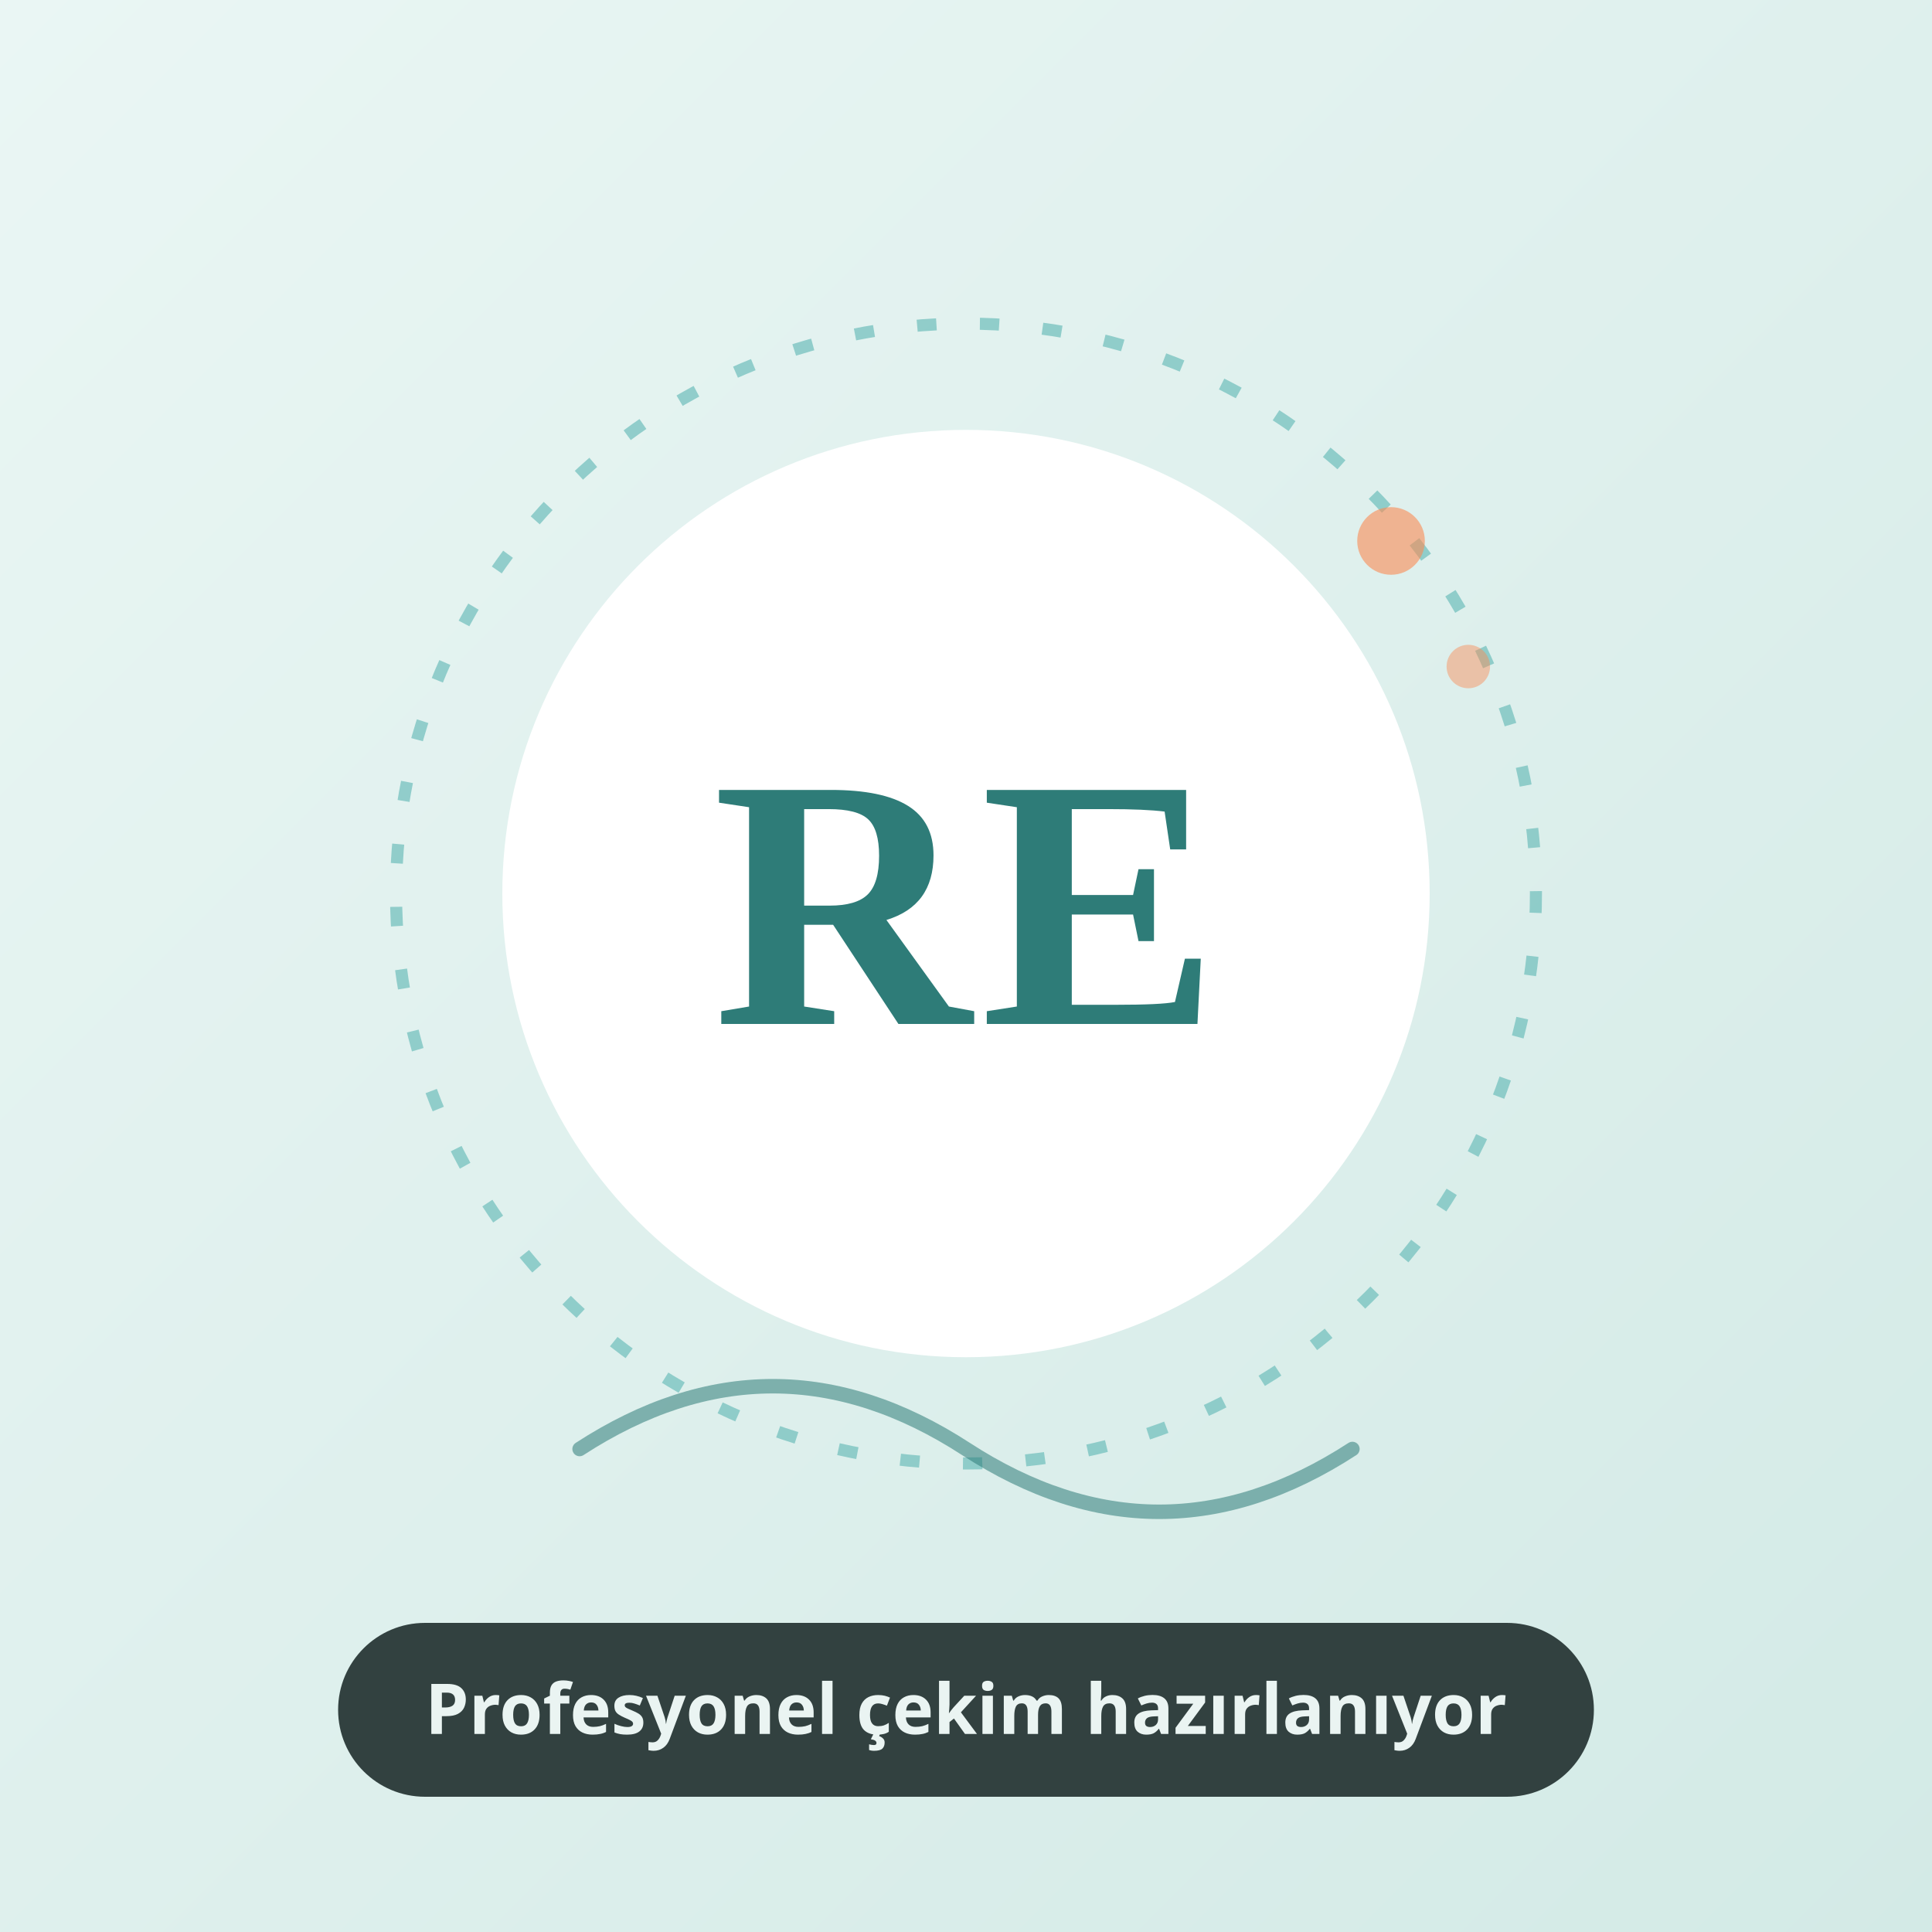
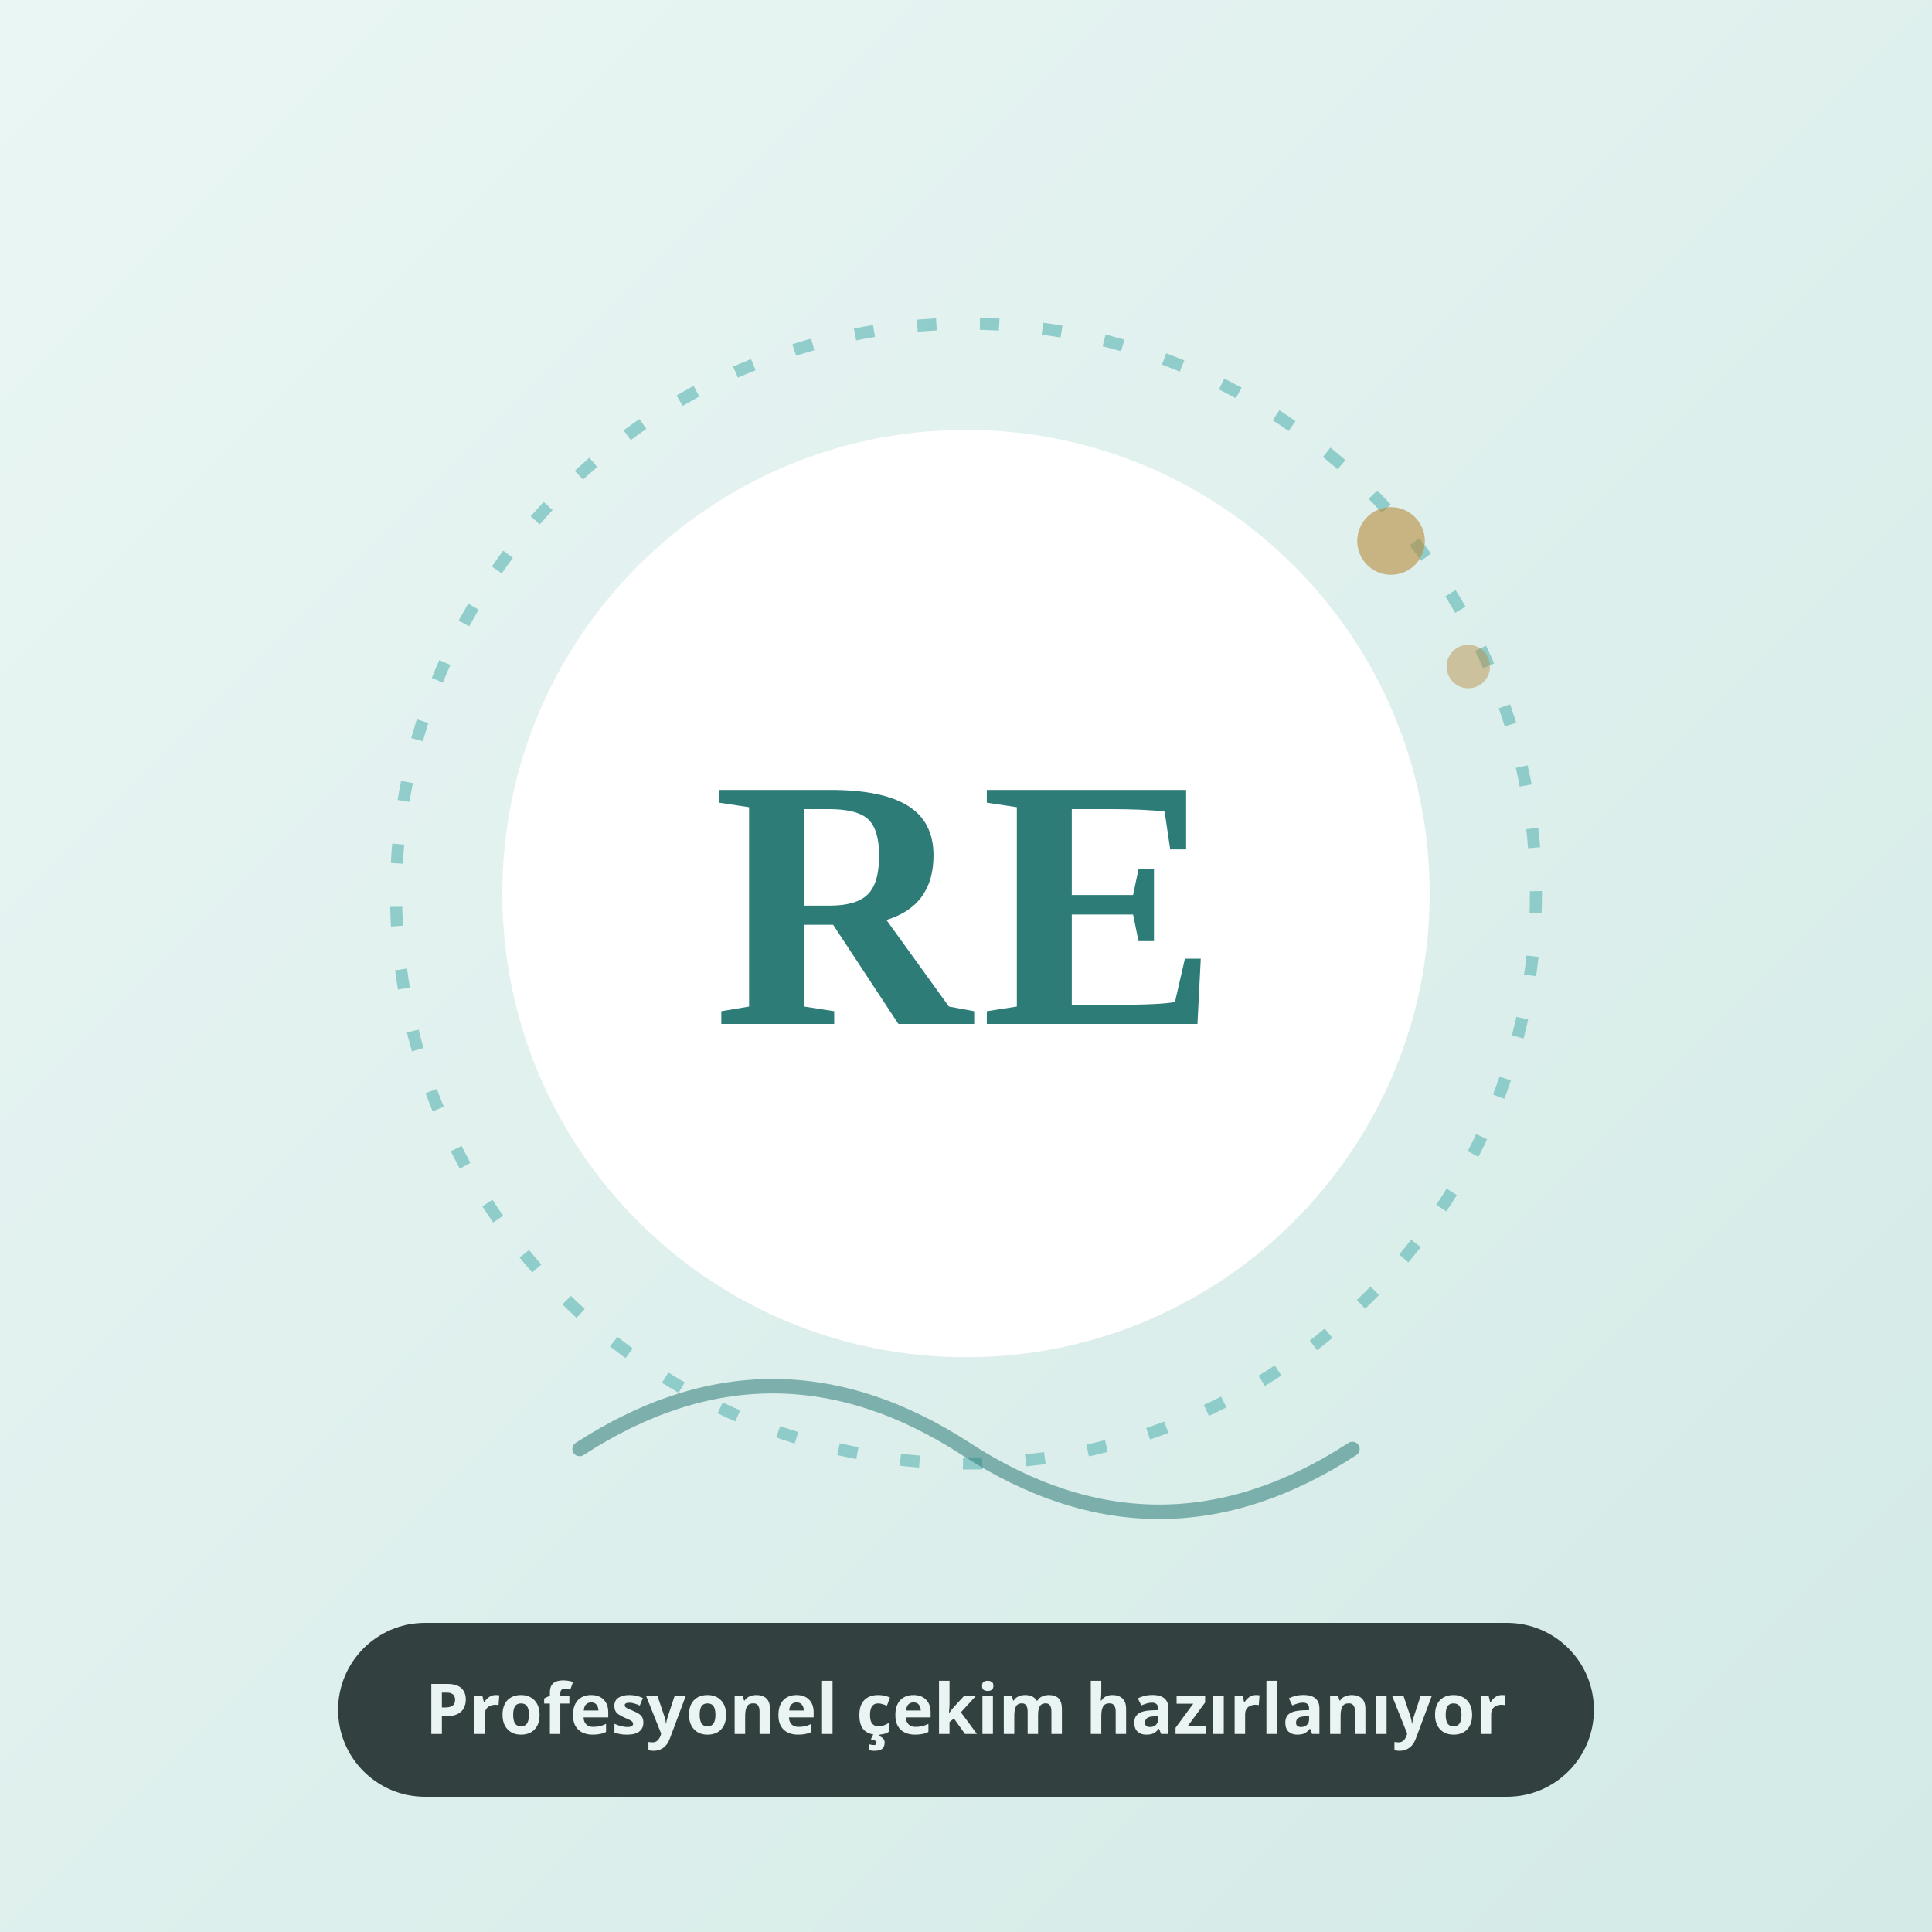
<svg xmlns="http://www.w3.org/2000/svg" viewBox="0 0 400 400" role="img" aria-label="Dr. Ramazan Ersoy portresi — profesyonel çekim hazırlanıyor">
  <defs>
    <linearGradient id="bgp" x1="0" y1="0" x2="1" y2="1">
      <stop offset="0%" stop-color="#EAF6F4" />
      <stop offset="100%" stop-color="#D3EAE6" />
    </linearGradient>
  </defs>
  <rect width="400" height="400" fill="url(#bgp)" />
  <circle cx="200" cy="185" r="118" fill="none" stroke="#6DBEBB" stroke-width="2.5" stroke-dasharray="4 9" opacity=".7" />
  <circle cx="200" cy="185" r="96" fill="#FFFFFF" />
  <text x="200" y="212" text-anchor="middle" font-family="Georgia,'Times New Roman',serif" font-size="74" font-weight="600" fill="#2E7C78" letter-spacing="2">RE</text>
  <path d="M120 300 q40-26 80 0 t80 0" fill="none" stroke="#2E7C78" stroke-width="3" stroke-linecap="round" opacity=".55" />
-   <circle cx="288" cy="112" r="7" fill="#FA8A53" opacity=".6" />
-   <circle cx="304" cy="138" r="4.5" fill="#FA8A53" opacity=".45" />
+   <circle cx="288" cy="112" r="7" fill="#B98A3B" opacity=".6" />
+   <circle cx="304" cy="138" r="4.5" fill="#B98A3B" opacity=".45" />
  <g>
    <rect x="70" y="336" width="260" height="36" rx="18" fill="#324140" />
    <text x="200" y="359" text-anchor="middle" font-family="system-ui,Segoe UI,sans-serif" font-size="14.5" font-weight="600" fill="#EAF4F2">Profesyonel çekim hazırlanıyor</text>
  </g>
</svg>
